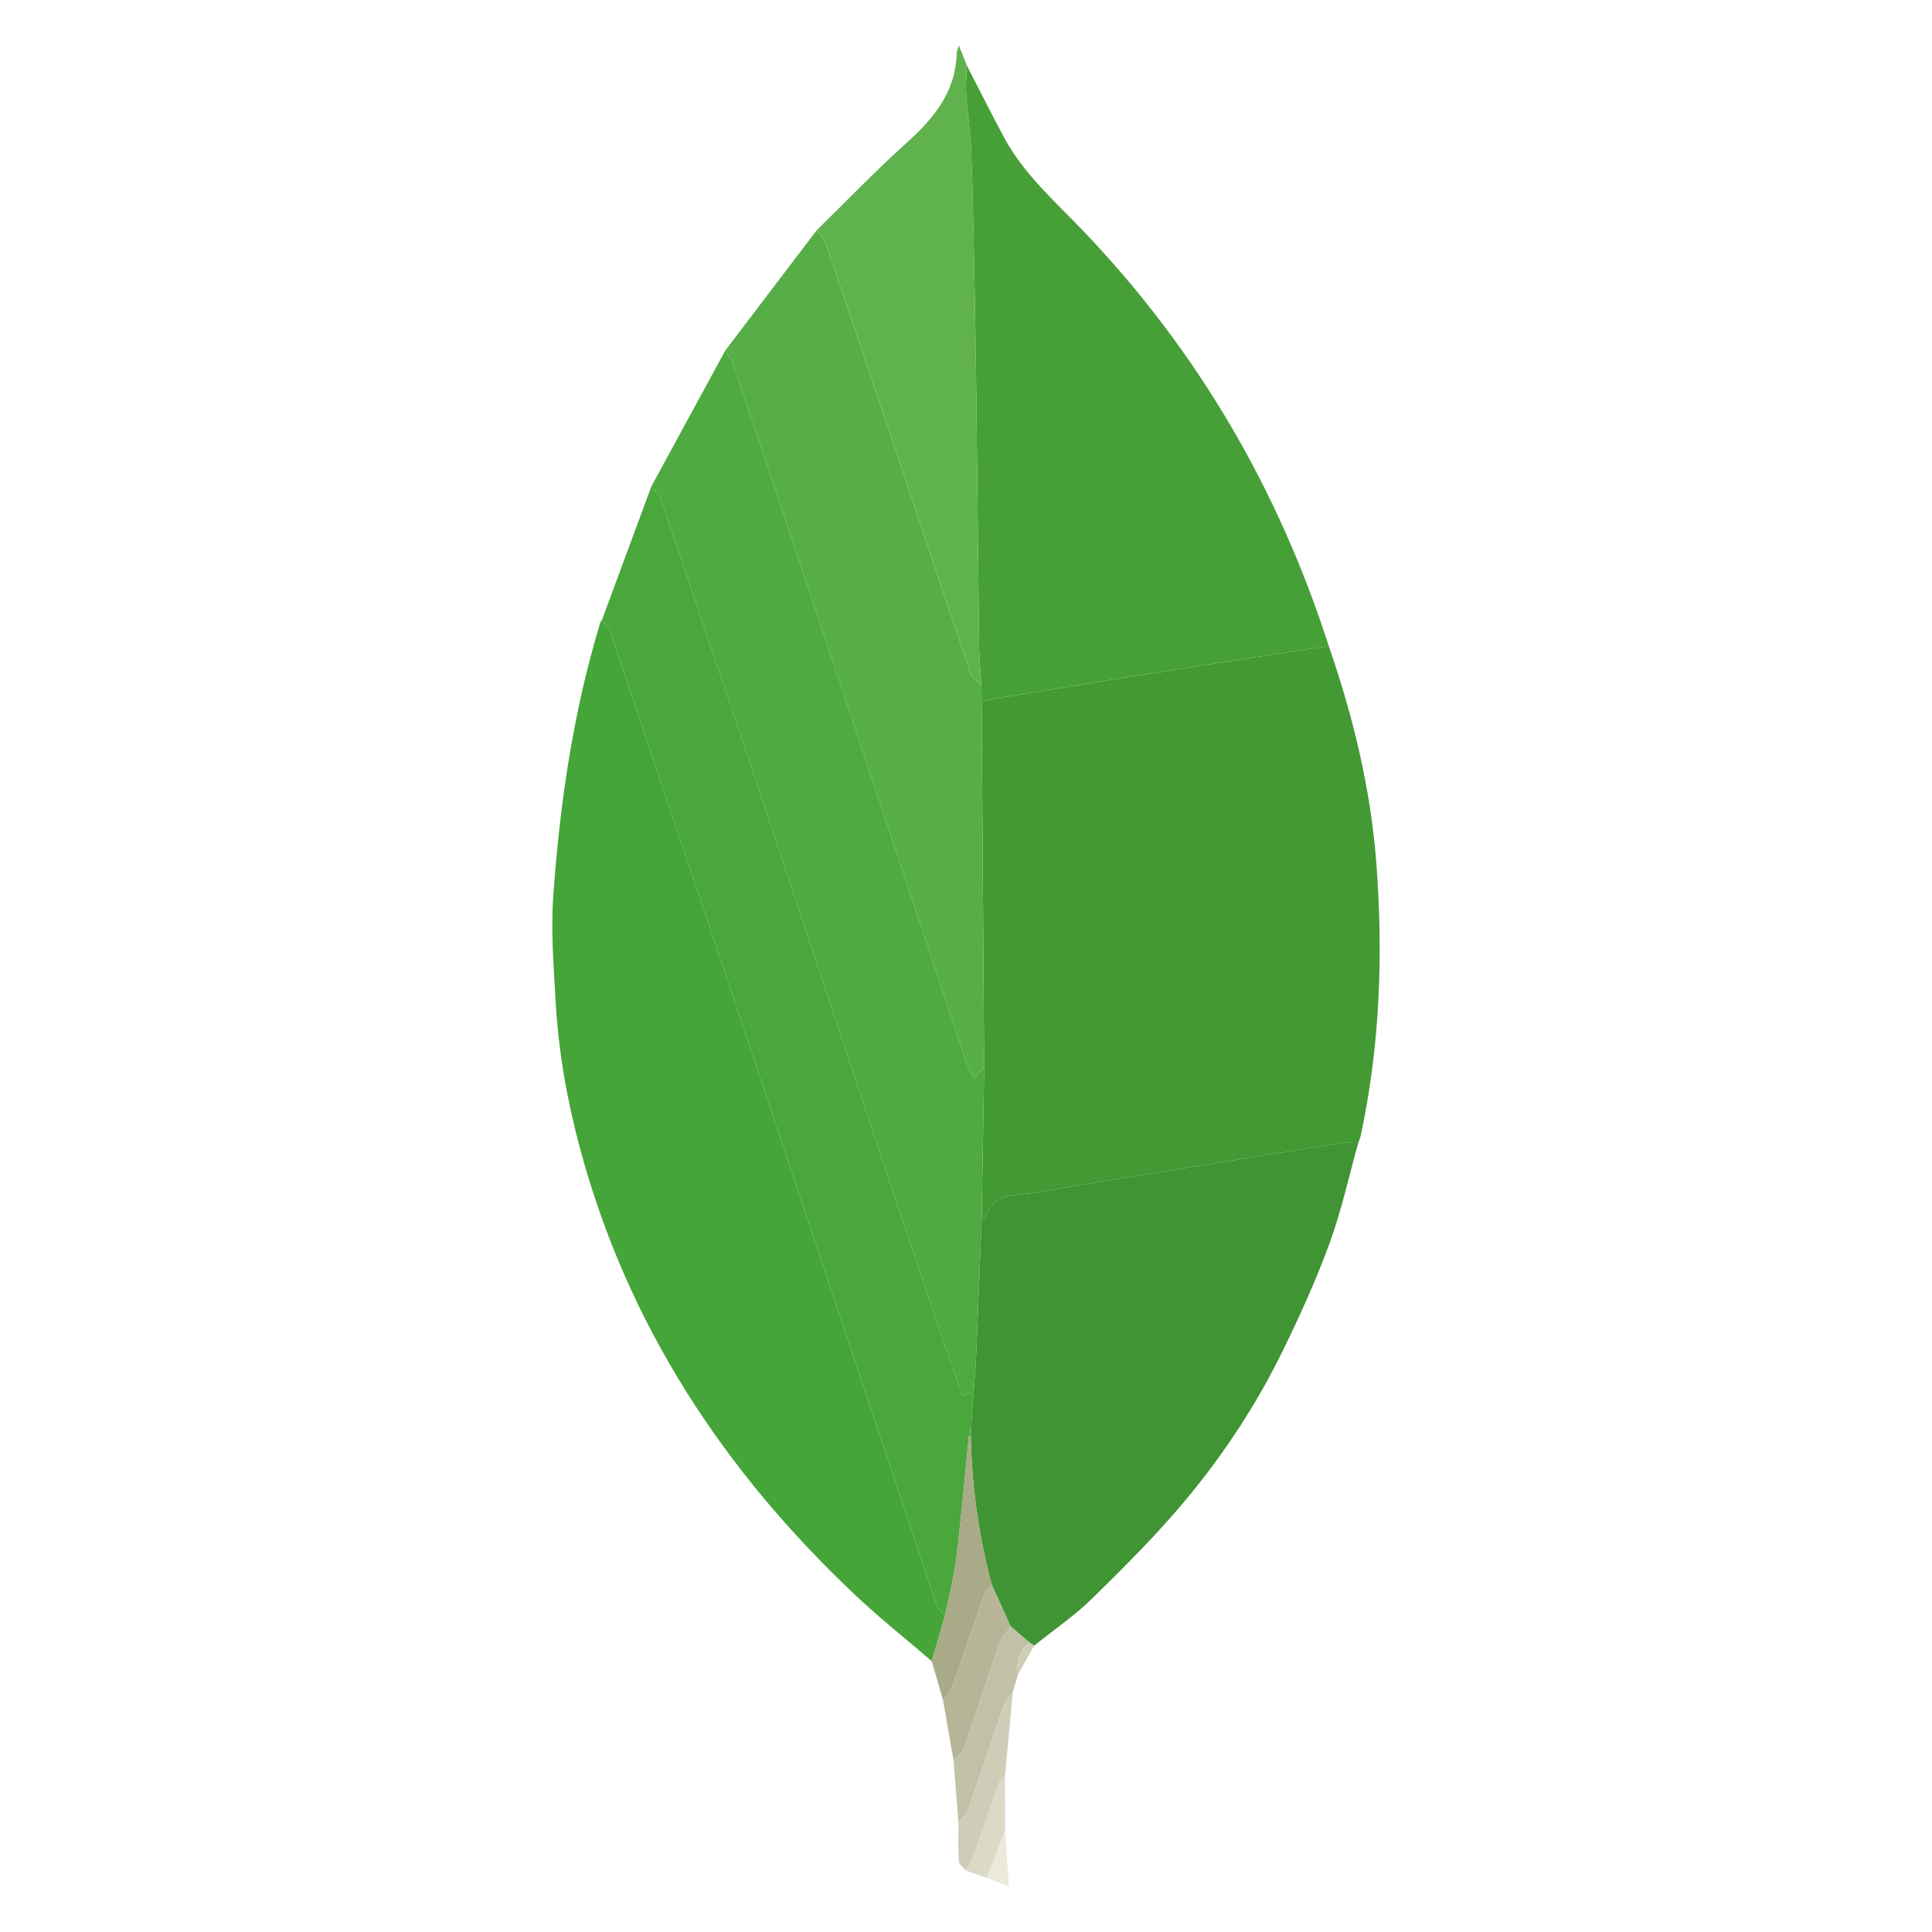
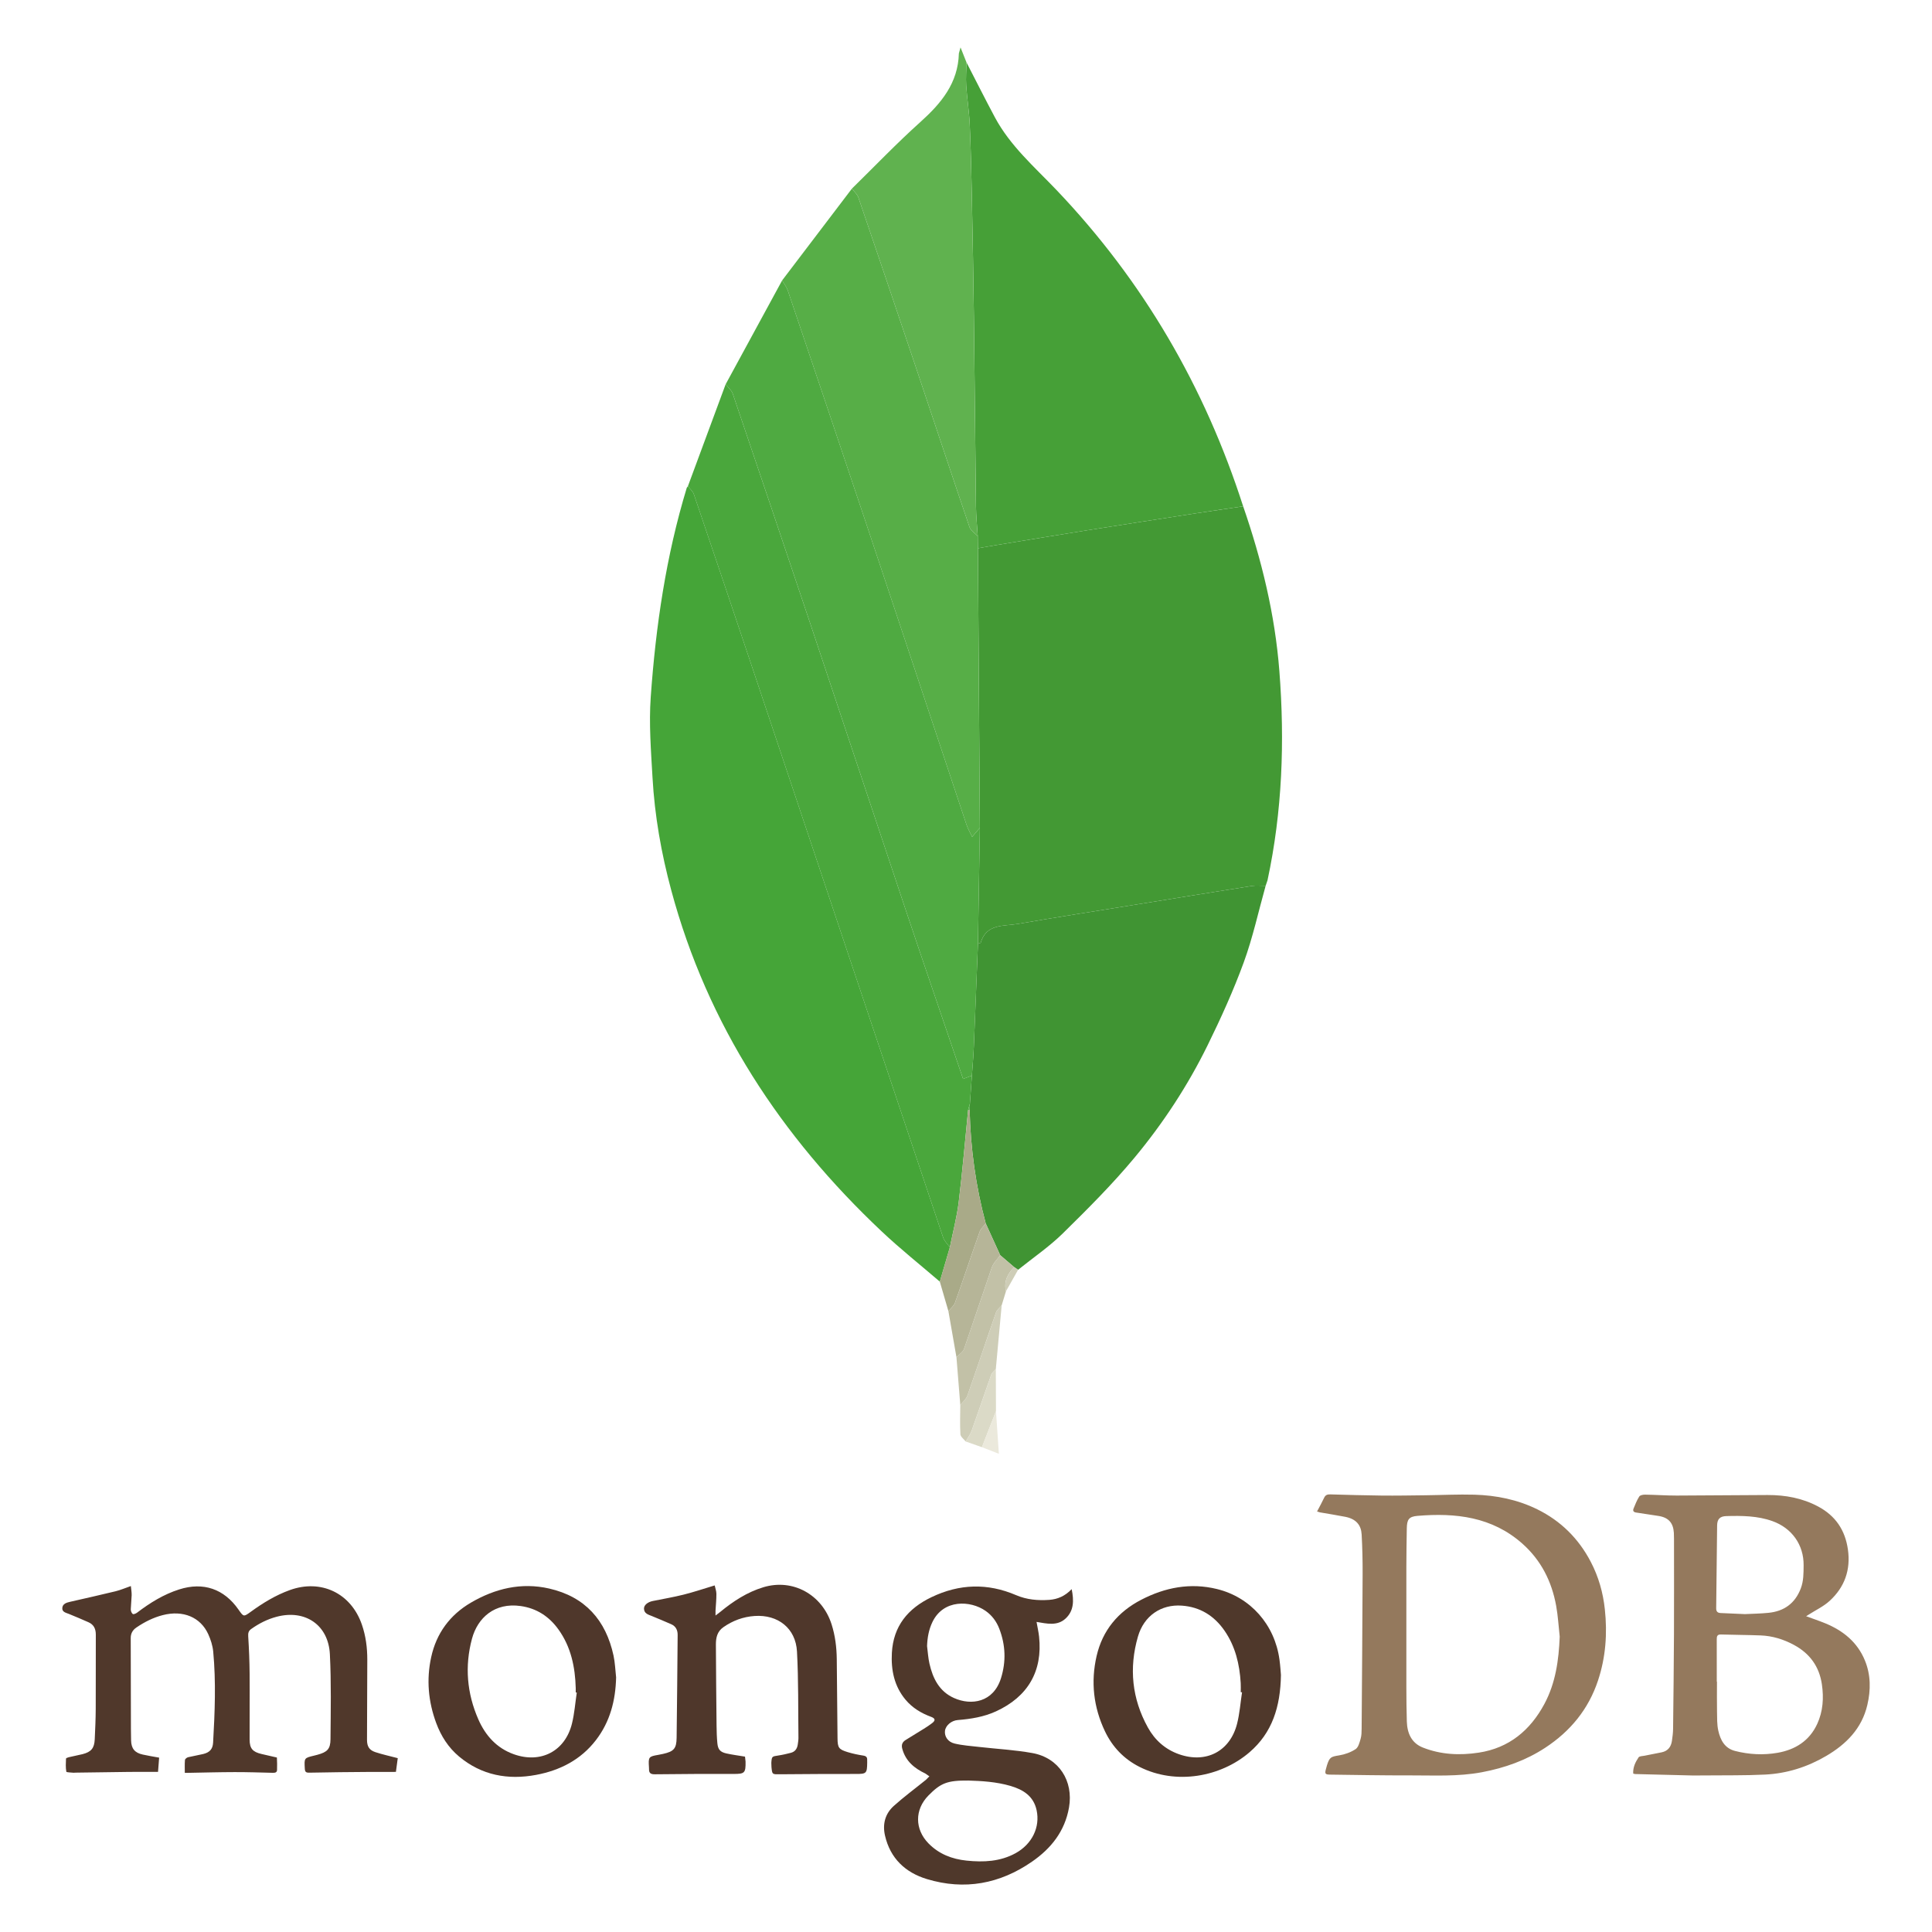
<svg xmlns="http://www.w3.org/2000/svg" viewBox="0 0 128 128">
-   <path fill="#439934" fill-rule="evenodd" d="M88.038 42.812c1.605 4.643 2.761 9.383 3.141 14.296.472 6.095.256 12.147-1.029 18.142-.035.165-.109.32-.164.48-.403.001-.814-.049-1.208.012-3.329.523-6.655 1.065-9.981 1.604-3.438.557-6.881 1.092-10.313 1.687-1.216.21-2.721-.041-3.212 1.641-.014.046-.154.054-.235.08l.166-10.051c-.057-8.084-.113-16.168-.169-24.252l1.602-.275c2.62-.429 5.24-.864 7.862-1.281 3.129-.497 6.261-.98 9.392-1.465 1.381-.215 2.764-.412 4.148-.618z" clip-rule="evenodd" />
-   <path fill="#45A538" fill-rule="evenodd" d="M61.729 110.054c-1.69-1.453-3.439-2.842-5.059-4.37-8.717-8.222-15.093-17.899-18.233-29.566-.865-3.211-1.442-6.474-1.627-9.792-.13-2.322-.318-4.665-.154-6.975.437-6.144 1.325-12.229 3.127-18.147l.099-.138c.175.233.427.439.516.702 1.759 5.18 3.505 10.364 5.242 15.551 5.458 16.3 10.909 32.604 16.376 48.9.107.318.384.579.583.866l-.87 2.969z" clip-rule="evenodd" />
-   <path fill="#46A037" fill-rule="evenodd" d="M88.038 42.812c-1.384.206-2.768.403-4.149.616-3.131.485-6.263.968-9.392 1.465-2.622.417-5.242.852-7.862 1.281l-1.602.275-.012-1.045c-.053-.859-.144-1.717-.154-2.576-.069-5.478-.112-10.956-.18-16.434-.042-3.429-.105-6.857-.175-10.285-.043-2.13-.089-4.261-.185-6.388-.052-1.143-.236-2.28-.311-3.423-.042-.657.016-1.319.029-1.979.817 1.583 1.616 3.178 2.456 4.749 1.327 2.484 3.441 4.314 5.344 6.311 7.523 7.892 12.864 17.068 16.193 27.433z" clip-rule="evenodd" />
-   <path fill="#409433" fill-rule="evenodd" d="M65.036 80.753c.081-.026.222-.034.235-.08.491-1.682 1.996-1.431 3.212-1.641 3.432-.594 6.875-1.13 10.313-1.687 3.326-.539 6.652-1.081 9.981-1.604.394-.062.805-.011 1.208-.012-.622 2.22-1.112 4.488-1.901 6.647-.896 2.449-1.98 4.839-3.131 7.182-1.72 3.503-3.863 6.77-6.353 9.763-1.919 2.308-4.058 4.441-6.202 6.548-1.185 1.165-2.582 2.114-3.882 3.161l-.337-.23-1.214-1.038-1.256-2.753c-.865-3.223-1.319-6.504-1.394-9.838l.023-.561.171-2.426c.057-.828.133-1.655.168-2.485.129-2.982.241-5.964.359-8.946z" clip-rule="evenodd" />
-   <path fill="#4FAA41" fill-rule="evenodd" d="M65.036 80.753c-.118 2.982-.23 5.964-.357 8.947-.035.83-.111 1.657-.168 2.485l-.765.289c-1.699-5.002-3.399-9.951-5.062-14.913-2.75-8.209-5.467-16.431-8.213-24.642-2.217-6.628-4.452-13.249-6.7-19.867-.105-.31-.407-.552-.617-.826l4.896-9.002c.168.292.39.565.496.879 2.265 6.703 4.526 13.407 6.768 20.118 2.916 8.73 5.814 17.467 8.728 26.198.116.349.308.671.491 1.062l.67-.78c-.056 3.351-.112 6.701-.167 10.052z" clip-rule="evenodd" />
-   <path fill="#4AA73C" fill-rule="evenodd" d="M43.155 32.227c.21.274.511.516.617.826 2.248 6.618 4.483 13.239 6.7 19.867 2.746 8.211 5.463 16.433 8.213 24.642 1.662 4.961 3.362 9.911 5.062 14.913l.765-.289-.171 2.426-.155.559c-.266 2.656-.49 5.318-.814 7.968-.163 1.328-.509 2.632-.772 3.947-.198-.287-.476-.548-.583-.866-5.467-16.297-10.918-32.6-16.376-48.9-1.737-5.187-3.483-10.371-5.242-15.551-.089-.263-.34-.469-.516-.702 1.09-2.947 2.181-5.894 3.272-8.84z" clip-rule="evenodd" />
-   <path fill="#57AE47" fill-rule="evenodd" d="M65.202 70.702l-.67.78c-.183-.391-.375-.714-.491-1.062-2.913-8.731-5.812-17.468-8.728-26.198-2.242-6.711-4.503-13.415-6.768-20.118-.105-.314-.327-.588-.496-.879l6.055-7.965c.191.255.463.482.562.769 1.681 4.921 3.347 9.848 5.003 14.778 1.547 4.604 3.071 9.215 4.636 13.813.105.308.47.526.714.786l.012 1.045c.058 8.082.115 16.167.171 24.251z" clip-rule="evenodd" />
-   <path fill="#60B24F" fill-rule="evenodd" d="M65.021 45.404c-.244-.26-.609-.478-.714-.786-1.565-4.598-3.089-9.209-4.636-13.813-1.656-4.93-3.322-9.856-5.003-14.778-.099-.287-.371-.514-.562-.769 1.969-1.928 3.877-3.925 5.925-5.764 1.821-1.634 3.285-3.386 3.352-5.968.003-.107.059-.214.145-.514l.519 1.306c-.013.661-.072 1.322-.029 1.979.075 1.143.259 2.28.311 3.423.096 2.127.142 4.258.185 6.388.069 3.428.132 6.856.175 10.285.067 5.478.111 10.956.18 16.434.008.861.098 1.718.152 2.577z" clip-rule="evenodd" />
-   <path fill="#A9AA88" fill-rule="evenodd" d="M62.598 107.085c.263-1.315.609-2.62.772-3.947.325-2.649.548-5.312.814-7.968l.066-.01.066.011c.075 3.334.529 6.615 1.394 9.838-.176.232-.425.439-.518.701-.727 2.05-1.412 4.116-2.143 6.166-.1.28-.378.498-.574.744l-.747-2.566.87-2.969z" clip-rule="evenodd" />
-   <path fill="#B6B598" fill-rule="evenodd" d="M62.476 112.621c.196-.246.475-.464.574-.744.731-2.05 1.417-4.115 2.143-6.166.093-.262.341-.469.518-.701l1.255 2.754c-.248.352-.59.669-.728 1.061l-2.404 7.059c-.099.283-.437.483-.663.722l-.695-3.985z" clip-rule="evenodd" />
-   <path fill="#C2C1A7" fill-rule="evenodd" d="M63.171 116.605c.227-.238.564-.439.663-.722l2.404-7.059c.137-.391.48-.709.728-1.061l1.215 1.037c-.587.58-.913 1.25-.717 2.097l-.369 1.208c-.168.207-.411.387-.494.624-.839 2.403-1.64 4.819-2.485 7.222-.107.305-.404.544-.614.812-.109-1.387-.22-2.771-.331-4.158z" clip-rule="evenodd" />
-   <path fill="#CECDB7" fill-rule="evenodd" d="M63.503 120.763c.209-.269.506-.508.614-.812.845-2.402 1.646-4.818 2.485-7.222.083-.236.325-.417.494-.624l-.509 5.545c-.136.157-.333.294-.398.477-.575 1.614-1.117 3.24-1.694 4.854-.119.333-.347.627-.525.938-.158-.207-.441-.407-.454-.623-.051-.841-.016-1.688-.013-2.533z" clip-rule="evenodd" />
-   <path fill="#DBDAC7" fill-rule="evenodd" d="M63.969 123.919c.178-.312.406-.606.525-.938.578-1.613 1.119-3.239 1.694-4.854.065-.183.263-.319.398-.477l.012 3.64-1.218 3.124-1.411-.495z" clip-rule="evenodd" />
-   <path fill="#EBE9DC" fill-rule="evenodd" d="M65.38 124.415l1.218-3.124.251 3.696-1.469-.572z" clip-rule="evenodd" />
-   <path fill="#CECDB7" fill-rule="evenodd" d="M67.464 110.898c-.196-.847.129-1.518.717-2.097l.337.23-1.054 1.867z" clip-rule="evenodd" />
-   <path fill="#4FAA41" fill-rule="evenodd" d="M64.316 95.172l-.066-.011-.066.01.155-.559-.023.56z" clip-rule="evenodd" />
+   <path fill="#94795D" fill-rule="evenodd" d="M87.259 100.139c.169-.325.331-.612.469-.909.087-.19.221-.228.41-.223 1.133.032 2.266.067 3.4.078.963.01 1.928-.008 2.892-.019 1.086-.013 2.172-.07 3.257-.039 1.445.042 2.853.325 4.16.968 1.561.769 2.742 1.94 3.547 3.483.514.985.812 2.03.931 3.14.172 1.608.059 3.179-.451 4.717-.632 1.906-1.832 3.365-3.499 4.458-1.283.841-2.69 1.338-4.198 1.622-1.596.301-3.197.204-4.798.209-1.756.007-3.511-.031-5.267-.051-.307-.003-.351-.061-.27-.354l.075-.27c.171-.538.263-.562.809-.652.378-.061.77-.203 1.087-.413.184-.122.26-.44.332-.685.062-.214.065-.449.067-.675.025-3.425.051-6.849.065-10.272.003-.865-.017-1.732-.065-2.596-.034-.605-.357-1.019-1.077-1.162-.56-.111-1.124-.197-1.687-.296l-.189-.059zm16.076 8.293c-.076-.682-.113-1.37-.235-2.042-.292-1.613-.998-3.018-2.238-4.119-2.005-1.779-4.419-2.053-6.949-1.841-.576.048-.7.245-.709.837-.014.84-.028 1.68-.029 2.52-.004 2.664-.004 5.328 0 7.992.001.758.009 1.516.031 2.272.024.774.305 1.429 1.063 1.729 1.195.473 2.452.529 3.706.336 2.003-.307 3.404-1.474 4.344-3.223.744-1.388.954-2.903 1.016-4.461zM108.204 117.503c-.024-.415.146-.758.356-1.073.057-.085.253-.081.388-.108l1.146-.227c.405-.086.618-.358.675-.755.038-.262.074-.527.077-.792.025-2.097.049-4.194.059-6.291.01-2.1.002-4.2.002-6.3l-.009-.401c-.041-.675-.367-1.025-1.037-1.124l-1.453-.221c-.179-.024-.244-.11-.179-.269.112-.271.219-.552.377-.796.059-.09.258-.125.392-.122.694.01 1.388.062 2.082.061l6.041-.036c1.164-.001 2.288.202 3.332.759 1.149.612 1.792 1.559 1.976 2.849.192 1.355-.219 2.497-1.209 3.404-.407.374-.934.618-1.406.922l-.154.096c.438.161.855.3 1.261.466 1.188.487 2.133 1.248 2.633 2.463.395.959.395 1.959.161 2.953-.364 1.556-1.389 2.591-2.722 3.374-1.251.735-2.605 1.163-4.047 1.235-1.33.067-2.666.042-3.999.057l-.772.004c-1.284-.029-2.569-.062-3.854-.096l-.117-.032zm5.537-6.089h.013c0 .658-.009 1.316.003 1.974.008.426-.007.864.085 1.274.138.613.418 1.166 1.106 1.342.929.239 1.878.287 2.818.124 1.177-.205 2.116-.795 2.631-1.916.382-.833.439-1.716.308-2.618-.174-1.188-.805-2.05-1.854-2.615-.688-.371-1.422-.598-2.204-.628-.876-.033-1.753-.035-2.629-.062-.246-.007-.28.118-.279.32.005.934.002 1.869.002 2.805zm1.865-4.475c.479-.024 1.021-.031 1.56-.085 1.032-.103 1.759-.622 2.138-1.609.193-.501.185-1.017.19-1.538.015-1.357-.777-2.469-2.066-2.929-.995-.355-2.021-.361-3.053-.333-.418.011-.605.194-.611.615l-.062 5.489c-.003.218.091.312.303.319l1.601.071z" clip-rule="evenodd" />
+   <path fill="#50382B" fill-rule="evenodd" d="M10.543 116.448l-.073.944c-.68 0-1.307-.005-1.934.002-1.181.012-2.362.031-3.544.048l-.114.007c-.169-.02-.476-.02-.484-.07-.05-.281-.034-.576-.021-.867.001-.033.116-.075.183-.091l.919-.205c.573-.149.775-.396.802-.988.031-.667.062-1.335.065-2.002.009-1.642-.001-3.282.006-4.924.001-.384-.132-.67-.49-.826-.426-.188-.854-.372-1.285-.546-.204-.082-.469-.127-.445-.401.024-.279.281-.352.523-.407 1.002-.229 2.005-.452 3.004-.696.322-.079.63-.212 1.015-.346.02.208.057.406.053.604l-.059.941c-.001.106.054.248.133.307.048.037.209-.03.289-.092.854-.65 1.758-1.211 2.789-1.538 1.597-.507 2.968-.037 3.928 1.34.338.485.339.485.808.146.805-.585 1.647-1.101 2.589-1.441 2.068-.747 4.055.201 4.774 2.284.262.756.362 1.537.36 2.335l-.019 5.298c-.001.437.144.686.56.822.467.153.951.258 1.477.396l-.122.911c-.598 0-1.148-.004-1.698.001-1.344.012-2.688.019-4.031.05-.234.006-.295-.052-.307-.271-.039-.701-.045-.7.615-.858l.222-.057c.645-.176.86-.374.865-1.028.015-1.878.054-3.761-.041-5.635-.099-1.944-1.642-2.979-3.526-2.481-.615.162-1.172.446-1.69.814-.175.125-.208.269-.194.488.053.828.086 1.657.093 2.486.012 1.451-.006 2.902 0 4.354.002.588.203.813.784.949l.863.199.16.036c.012.276.023.552.01.828-.008.173-.142.188-.292.185-.839-.021-1.679-.049-2.518-.047-1.021.002-2.041.031-3.061.049h-.24c0-.293-.014-.573.01-.852.005-.067.123-.161.204-.182l1.006-.213c.427-.105.631-.324.655-.758.114-2.01.196-4.021.007-6.03-.037-.39-.164-.786-.326-1.145-.515-1.138-1.674-1.613-3.011-1.271-.635.162-1.208.453-1.75.82-.256.174-.378.404-.378.695 0 2.005.007 4.01.013 6.014l.011.773c.012.539.241.823.776.939.344.078.692.131 1.082.203z" clip-rule="evenodd" />
+   <path fill="#4F382B" fill-rule="evenodd" d="M71.001 105.285c.155.754.152 1.432-.402 1.946-.55.511-1.246.339-1.925.225.063.358.133.662.167.97.247 2.289-.738 3.988-2.861 4.959-.802.366-1.653.502-2.522.572-.432.034-.81.364-.851.719-.042.36.184.73.636.838.533.127 1.089.163 1.636.226 1.174.134 2.361.195 3.521.405 1.754.316 2.733 1.847 2.424 3.609-.275 1.568-1.183 2.709-2.449 3.584-2.133 1.478-4.473 1.91-6.965 1.156-1.425-.432-2.43-1.369-2.777-2.885-.174-.759.011-1.446.582-1.961.679-.61 1.418-1.154 2.129-1.73l.23-.231-.264-.185c-.725-.344-1.305-.815-1.53-1.633-.077-.277.003-.459.238-.601.4-.241.798-.486 1.193-.735.186-.116.37-.236.543-.37.236-.18.215-.314-.067-.418-.656-.242-1.239-.593-1.691-1.133-.755-.901-.969-1.974-.907-3.107.097-1.77 1.058-2.936 2.62-3.686 1.857-.891 3.72-.947 5.613-.135.7.3 1.438.364 2.189.312.561-.04 1.051-.252 1.49-.711zm-6.843 12.681c-1.394-.012-1.831.16-2.649.993-.916.934-.911 2.229.003 3.167.694.711 1.56 1.044 2.523 1.144 1.125.116 2.233.069 3.255-.494 1.09-.603 1.632-1.723 1.387-2.851-.203-.931-.889-1.357-1.724-1.602-.95-.278-1.932-.331-2.795-.357zm-2.738-8.908c.051.387.072.779.158 1.158.223.982.65 1.845 1.627 2.282 1.147.515 2.612.294 3.114-1.316.344-1.103.302-2.198-.113-3.274-.185-.48-.483-.886-.91-1.184-.996-.695-2.793-.787-3.525.749-.238.499-.331 1.03-.351 1.585z" clip-rule="evenodd" />
+   <path fill="#4F372B" fill-rule="evenodd" d="M47.35 105.038c.037.171.111.365.113.56.003.371-.037.742-.058 1.113v.322l.314-.24c.86-.708 1.784-1.311 2.86-1.636 1.942-.585 3.882.478 4.515 2.456.24.752.335 1.525.344 2.311.02 1.746.032 3.492.05 5.238.006.627.078.739.671.92.336.103.683.175 1.03.229.191.03.273.105.263.292l.002.172c-.007.723-.057.756-.758.754-1.678-.003-3.355.007-5.033.021-.5.004-.501.019-.551-.475l-.01-.284c.031-.426.041-.422.46-.484.282-.042.562-.107.837-.179.283-.073.419-.282.457-.562.019-.142.044-.284.043-.426-.024-1.908.007-3.818-.097-5.723-.084-1.541-1.26-2.459-2.807-2.354-.759.053-1.445.306-2.071.743-.413.289-.496.706-.494 1.155.008 1.784.025 3.568.044 5.353.004.391.015.782.052 1.17.039.424.188.595.604.687.398.088.804.139 1.229.21l.036.328c.014.765-.066.822-.809.819-1.735-.007-3.47.004-5.204.023-.273.004-.389-.082-.382-.348l-.004-.114c-.045-.689-.025-.715.627-.827l.308-.062c.706-.159.887-.347.897-1.064.033-2.271.045-4.541.068-6.812.003-.326-.12-.579-.424-.714-.426-.188-.856-.367-1.287-.544-.238-.098-.51-.16-.519-.489-.006-.232.242-.437.581-.506.681-.138 1.368-.253 2.041-.422.67-.167 1.328-.391 2.062-.611z" clip-rule="evenodd" />
+   <path fill="#4F382B" fill-rule="evenodd" d="M84.865 110.97c-.032 2.121-.583 3.836-2.083 5.123-1.9 1.633-4.864 2.188-7.287.967-1.034-.521-1.794-1.32-2.289-2.357-.759-1.595-.949-3.272-.553-4.99.392-1.699 1.421-2.93 2.961-3.727 1.584-.819 3.252-1.139 5.011-.709 2.225.543 3.824 2.357 4.142 4.667.057.405.079.815.098 1.026zm-2.577 1.149l-.086-.01c0-.2.011-.4-.002-.6-.073-1.246-.353-2.433-1.075-3.476-.685-.988-1.618-1.571-2.832-1.656-1.359-.096-2.501.664-2.902 2.052-.602 2.084-.398 4.115.66 6.024.461.832 1.144 1.446 2.059 1.769 1.793.631 3.383-.186 3.85-2.022.172-.678.222-1.387.328-2.081z" clip-rule="evenodd" />
+   <path fill="#4F372B" fill-rule="evenodd" d="M40.819 111.134c-.037 1.522-.396 2.929-1.336 4.152-1.007 1.31-2.391 2.01-3.965 2.305-1.861.348-3.609.032-5.104-1.217-.71-.594-1.195-1.355-1.515-2.221-.525-1.42-.656-2.875-.333-4.358.345-1.587 1.241-2.8 2.63-3.614 1.606-.939 3.339-1.358 5.19-.936 2.38.544 3.754 2.095 4.262 4.443.102.474.116.964.171 1.446zm-2.606 1.004l-.069-.01v-.286c-.039-1.396-.312-2.726-1.145-3.886-.617-.861-1.443-1.401-2.502-1.552-1.726-.246-2.854.778-3.228 2.169-.488 1.817-.335 3.612.42 5.335.471 1.074 1.215 1.911 2.358 2.317 1.782.633 3.396-.205 3.847-2.034.166-.669.216-1.367.319-2.053z" clip-rule="evenodd" />
+   <path fill="#439934" fill-rule="evenodd" d="M82.362 33.544c1.227 3.547 2.109 7.168 2.4 10.92.36 4.656.196 9.28-.786 13.859l-.126.366c-.308.001-.622-.038-.923.009-2.543.4-5.083.814-7.624 1.226-2.627.426-5.256.835-7.878 1.289-.929.16-2.079-.031-2.454 1.253l-.18.061.127-7.678-.129-18.526 1.224-.21c2.001-.327 4.002-.66 6.006-.979 2.39-.379 4.782-.749 7.174-1.119 1.056-.162 2.113-.313 3.169-.471z" clip-rule="evenodd" />
+   <path fill="#45A538" fill-rule="evenodd" d="M62.265 84.911c-1.291-1.11-2.627-2.171-3.864-3.339-6.658-6.28-11.529-13.673-13.928-22.586-.661-2.452-1.101-4.945-1.243-7.479-.1-1.774-.243-3.563-.117-5.328.333-4.693 1.012-9.341 2.388-13.862l.076-.105c.134.178.326.336.394.537 1.344 3.956 2.677 7.916 4.004 11.879 4.169 12.451 8.333 24.905 12.509 37.354.082.243.293.442.445.661l-.664 2.268z" clip-rule="evenodd" />
+   <path fill="#46A037" fill-rule="evenodd" d="M82.362 33.544c-1.057.157-2.114.309-3.169.471-2.392.37-4.784.74-7.174 1.119-2.003.318-4.004.651-6.006.979l-1.224.21-.01-.798c-.041-.656-.109-1.312-.118-1.968l-.137-12.554c-.032-2.619-.08-5.238-.133-7.856-.033-1.627-.068-3.255-.141-4.88-.04-.873-.181-1.742-.237-2.615-.033-.502.011-1.008.022-1.512.624 1.209 1.235 2.427 1.876 3.627 1.013 1.897 2.628 3.295 4.083 4.82 5.746 6.031 9.825 13.039 12.368 20.957z" clip-rule="evenodd" />
+   <path fill="#409433" fill-rule="evenodd" d="M64.792 62.527l.18-.061c.375-1.284 1.525-1.093 2.454-1.253 2.622-.454 5.251-.863 7.878-1.289 2.541-.411 5.081-.825 7.624-1.226.301-.047.615-.008.923-.009-.475 1.696-.849 3.429-1.452 5.078-.685 1.87-1.513 3.696-2.392 5.486-1.314 2.675-2.951 5.171-4.853 7.458-1.466 1.762-3.1 3.393-4.737 5.002-.906.889-1.972 1.614-2.966 2.414l-.258-.176-.927-.792-.959-2.104c-.661-2.462-1.007-4.968-1.065-7.516l.018-.428.131-1.854c.043-.633.101-1.265.128-1.898.096-2.276.182-4.554.273-6.832z" clip-rule="evenodd" />
+   <path fill="#4FAA41" fill-rule="evenodd" d="M64.792 62.527c-.09 2.278-.176 4.557-.273 6.835-.027.634-.084 1.266-.128 1.898l-.584.221c-1.298-3.821-2.597-7.602-3.867-11.392-2.101-6.271-4.176-12.551-6.274-18.824-1.693-5.062-3.401-10.121-5.118-15.176-.081-.236-.311-.422-.471-.631l3.74-6.877c.129.223.298.432.379.672 1.73 5.12 3.457 10.241 5.169 15.367 2.228 6.67 4.441 13.343 6.667 20.014.089.266.235.512.375.811l.512-.596c-.043 2.56-.085 5.118-.127 7.678z" clip-rule="evenodd" />
+   <path fill="#4AA73C" fill-rule="evenodd" d="M48.076 25.458c.161.209.391.395.471.631 1.717 5.055 3.425 10.113 5.118 15.176 2.098 6.273 4.173 12.553 6.274 18.824 1.27 3.79 2.569 7.57 3.867 11.392l.584-.221-.131 1.854-.119.427c-.203 2.029-.374 4.062-.622 6.087-.124 1.015-.389 2.011-.59 3.015-.151-.219-.363-.418-.445-.661-4.177-12.449-8.34-24.903-12.509-37.354-1.327-3.963-2.661-7.923-4.004-11.879-.068-.201-.26-.359-.394-.537l2.5-6.754z" clip-rule="evenodd" />
+   <path fill="#57AE47" fill-rule="evenodd" d="M64.918 54.849l-.512.596c-.14-.299-.286-.545-.375-.811-2.226-6.671-4.439-13.344-6.667-20.014-1.712-5.126-3.439-10.247-5.169-15.367-.081-.24-.25-.449-.379-.672l4.625-6.084c.146.194.354.367.429.586 1.284 3.76 2.556 7.523 3.822 11.289 1.182 3.518 2.346 7.04 3.542 10.552.08.235.359.401.545.601l.01.798.129 18.526z" clip-rule="evenodd" />
+   <path fill="#60B24F" fill-rule="evenodd" d="M64.779 35.525c-.187-.199-.465-.365-.545-.601-1.195-3.512-2.36-7.034-3.542-10.552-1.266-3.766-2.538-7.529-3.822-11.289-.075-.219-.283-.392-.429-.586 1.504-1.473 2.961-2.999 4.526-4.404 1.391-1.248 2.509-2.586 2.561-4.559l.11-.393.396.998c-.01.504-.055 1.01-.022 1.512.057.873.198 1.742.237 2.615.073 1.625.108 3.253.141 4.88.053 2.618.101 5.237.133 7.856l.137 12.554c.01.657.079 1.313.119 1.969z" clip-rule="evenodd" />
+   <path fill="#A9AA88" fill-rule="evenodd" d="M62.929 82.642c.201-1.004.466-2 .59-3.015.248-2.024.419-4.058.622-6.087l.051-.008.05.009c.058 2.548.404 5.054 1.065 7.516-.135.178-.324.335-.396.535-.555 1.566-1.079 3.145-1.637 4.71-.076.214-.29.381-.439.568l-.571-1.96.665-2.268z" clip-rule="evenodd" />
+   <path fill="#B6B598" fill-rule="evenodd" d="M62.835 86.871c.149-.188.363-.354.439-.568.558-1.565 1.082-3.144 1.637-4.71.071-.2.261-.357.396-.535l.959 2.104c-.189.268-.451.511-.556.81l-1.836 5.392c-.076.217-.333.369-.507.552l-.532-3.045z" clip-rule="evenodd" />
+   <path fill="#C2C1A7" fill-rule="evenodd" d="M63.367 89.915c.173-.183.431-.335.507-.552l1.836-5.392c.104-.299.367-.542.556-.81l.928.791c-.448.443-.697.955-.547 1.602l-.282.923c-.128.158-.314.296-.377.477-.641 1.836-1.252 3.682-1.898 5.517-.082.232-.309.415-.468.621l-.255-3.177z" clip-rule="evenodd" />
+   <path fill="#CECDB7" fill-rule="evenodd" d="M63.621 93.091c.16-.206.387-.389.468-.621.646-1.835 1.258-3.681 1.898-5.517.063-.181.249-.318.377-.477l-.389 4.236c-.104.12-.254.225-.304.364l-1.294 3.708c-.091.253-.265.479-.401.716-.121-.158-.337-.311-.347-.475-.038-.642-.011-1.289-.008-1.934z" clip-rule="evenodd" />
+   <path fill="#DBDAC7" fill-rule="evenodd" d="M63.977 95.501c.136-.237.31-.463.401-.716l1.294-3.708c.05-.14.201-.244.304-.364l.01 2.78-.931 2.387-1.078-.379z" clip-rule="evenodd" />
+   <path fill="#EBE9DC" fill-rule="evenodd" d="M65.055 95.88l.931-2.387.192 2.824-1.123-.437z" clip-rule="evenodd" />
+   <path fill="#CECDB7" fill-rule="evenodd" d="M66.646 85.554c-.149-.646.099-1.158.547-1.602l.258.176-.805 1.426z" clip-rule="evenodd" />
+   <path fill="#4FAA41" fill-rule="evenodd" d="M64.242 73.542l-.05-.009-.051.008.119-.427-.018.428z" clip-rule="evenodd" />
</svg>
